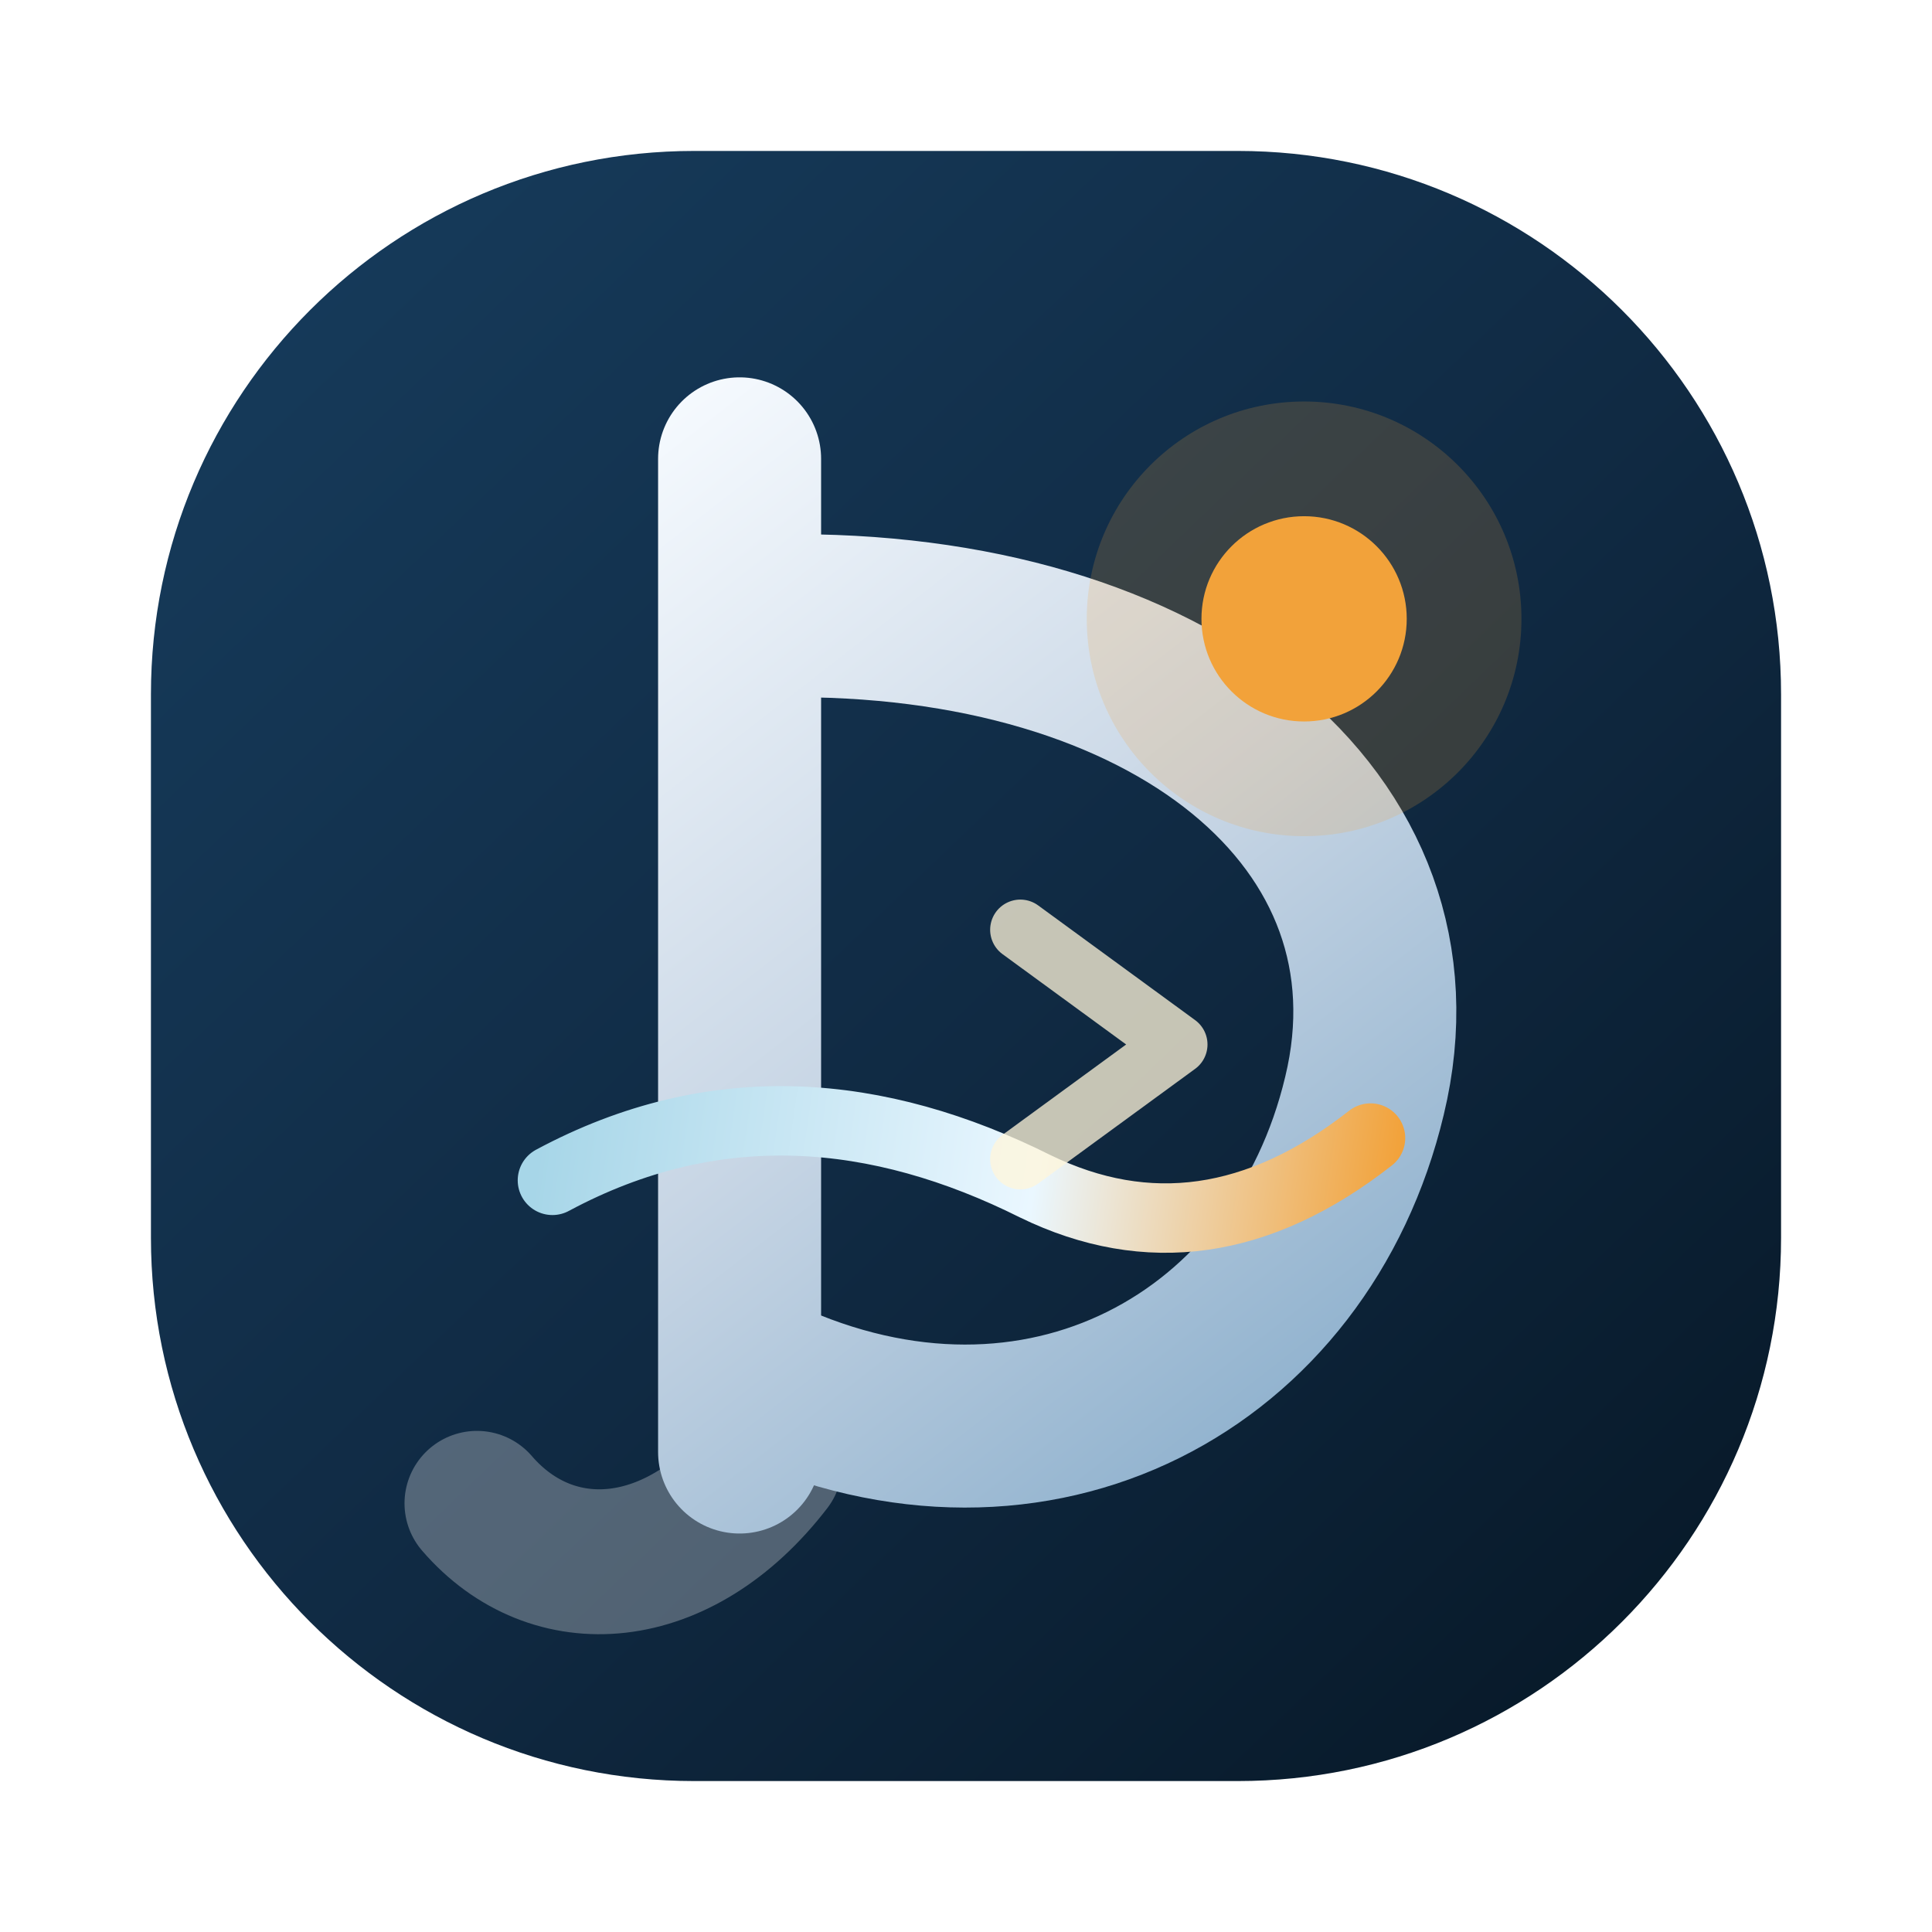
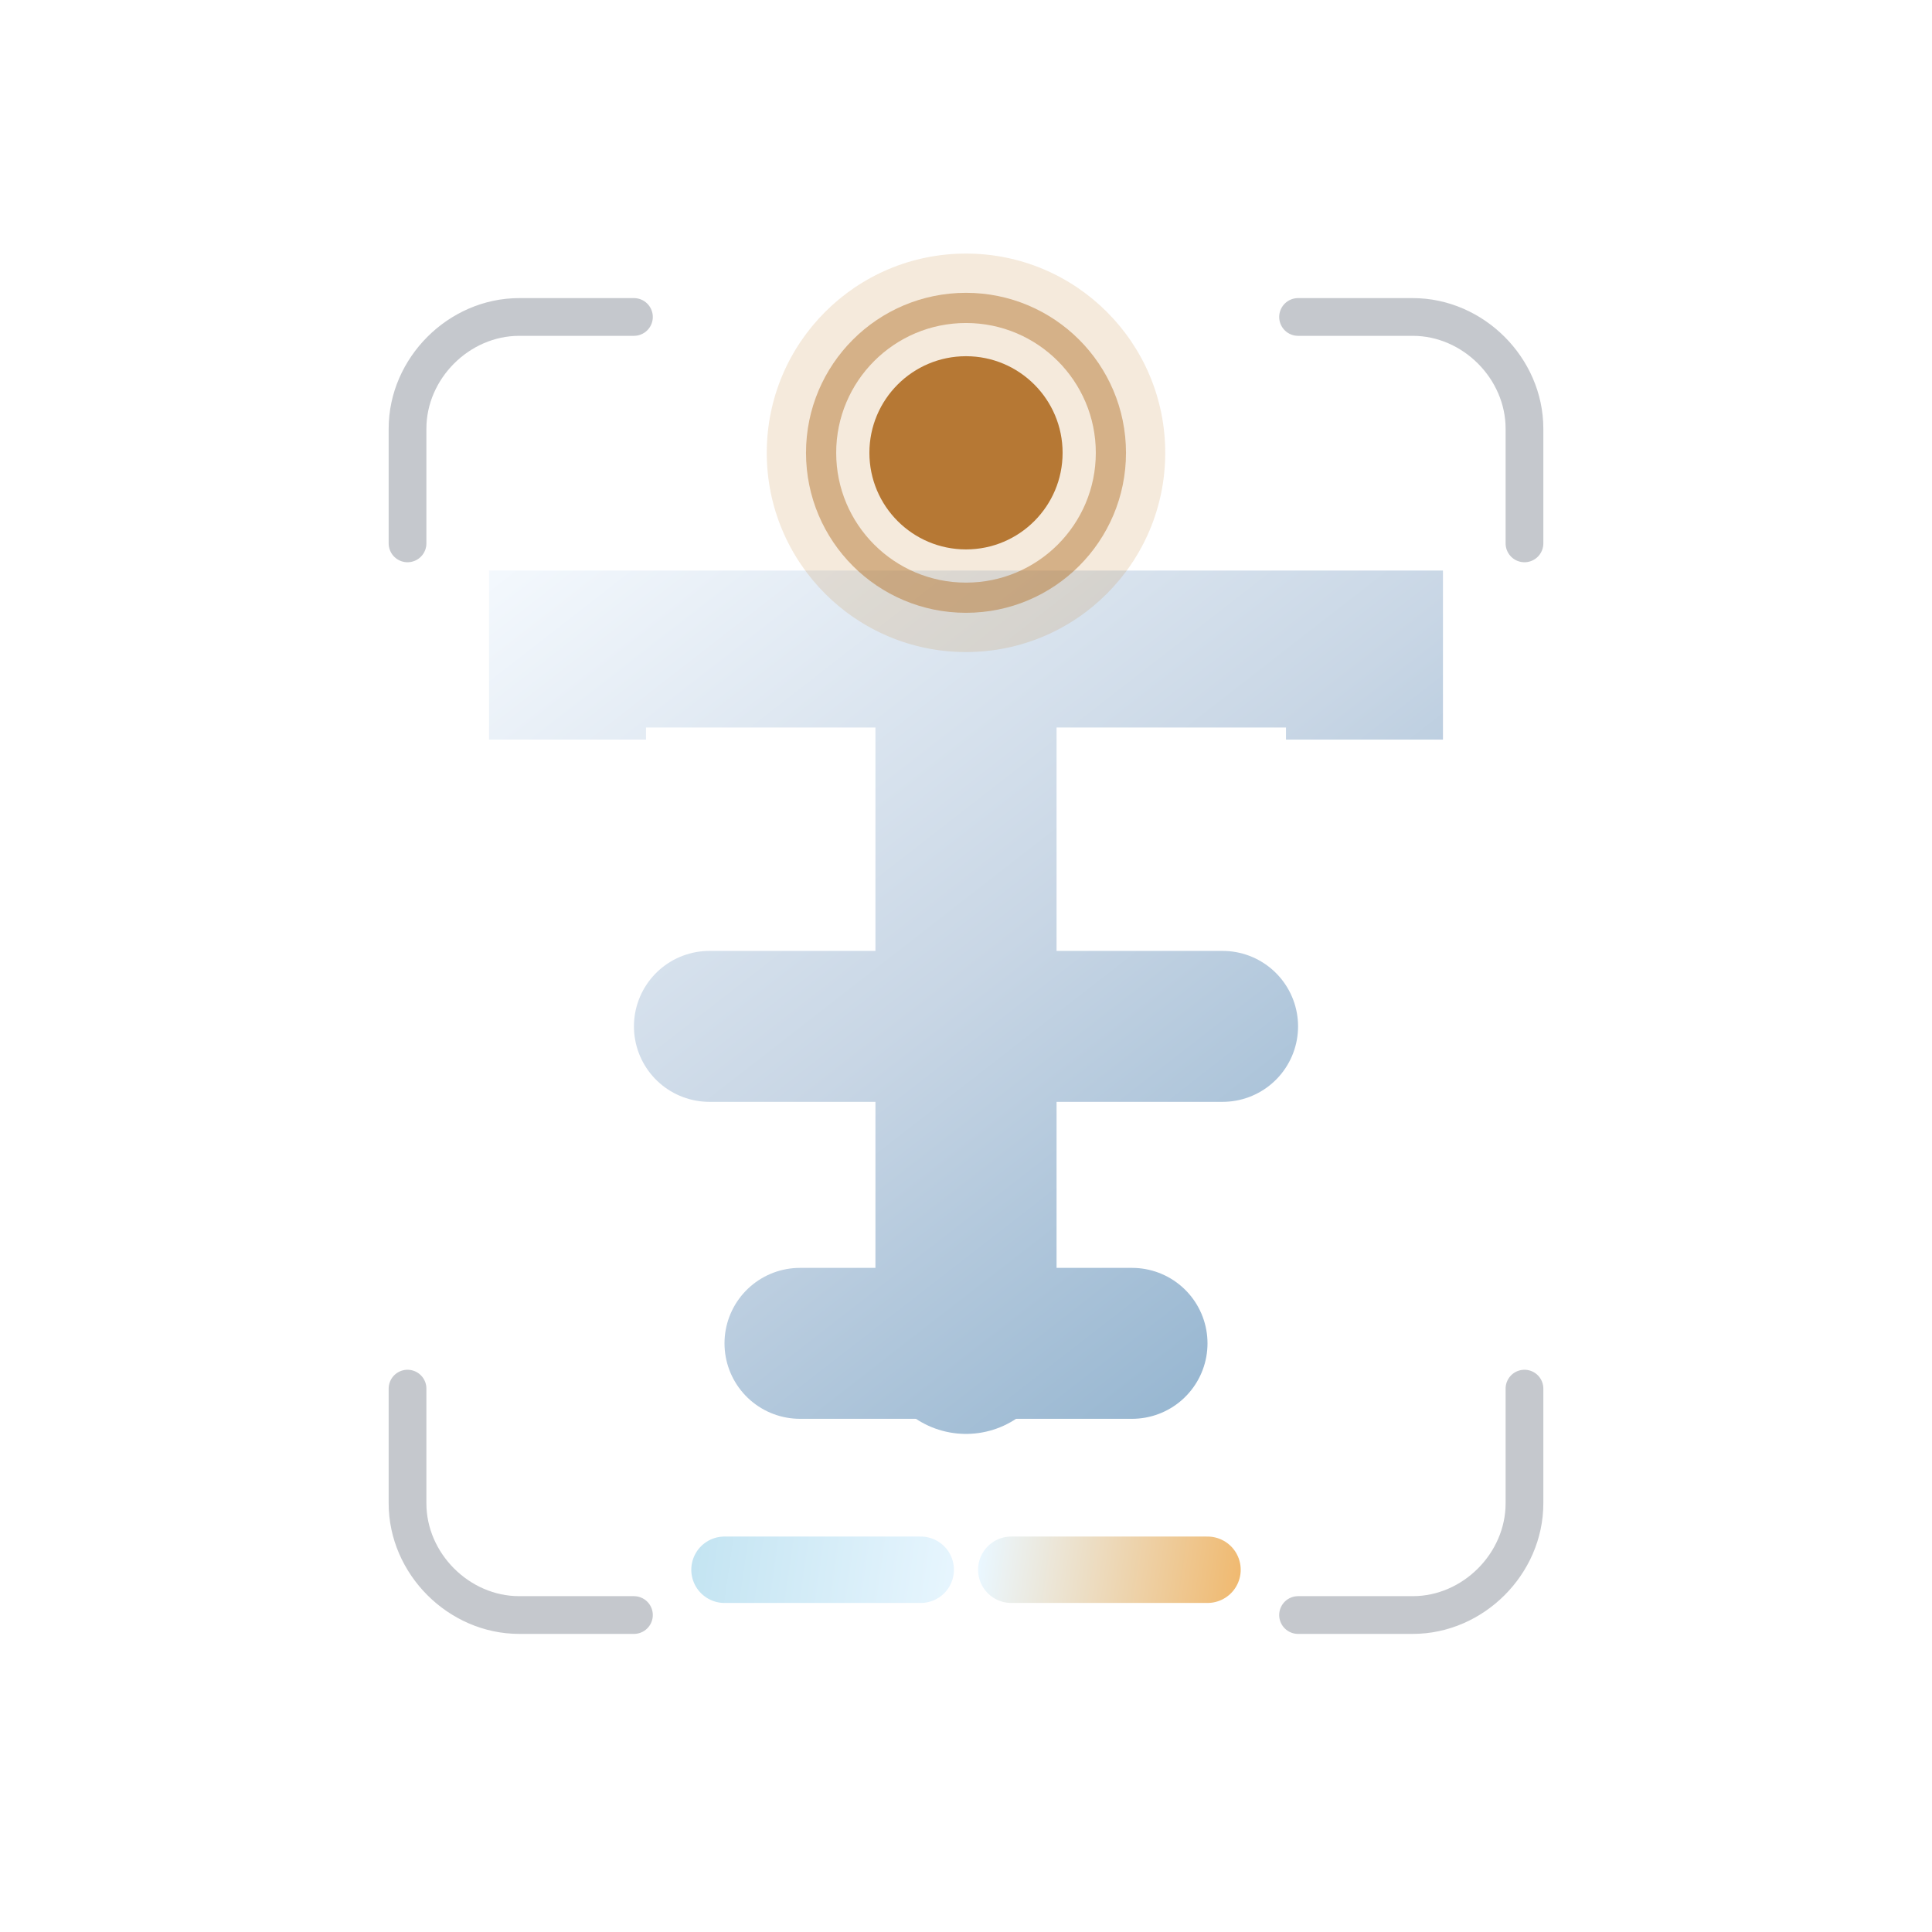
<svg xmlns="http://www.w3.org/2000/svg" viewBox="0 0 64 64" fill="none">
-   <rect x="5" y="5" width="54" height="54" rx="18" fill="url(#shell)" />
-   <path d="M25.5 48.5C22.5 52.4 18.3 52.7 15.8 49.8" stroke="rgba(255,255,255,0.28)" stroke-width="4.8" stroke-linecap="round" />
-   <path d="M24.5 15.2V48.1" stroke="url(#stroke)" stroke-width="5.4" stroke-linecap="round" />
-   <path d="M25.8 20.4C38.8 20.2 47.4 27.2 45.2 36.3C43.1 45.1 34.4 49.9 25.3 45.7" stroke="url(#stroke)" stroke-width="5.4" stroke-linecap="round" stroke-linejoin="round" />
-   <path d="M18.3 39.1C23.7 36.2 29.1 36.7 34.3 39.3C38 41.1 41.7 40.6 45.4 37.7" stroke="url(#water)" stroke-width="2.3" stroke-linecap="round" />
-   <path d="M33.8 30.8L39 34.6L33.8 38.4" stroke="rgba(255,246,218,0.76)" stroke-width="2" stroke-linecap="round" stroke-linejoin="round" />
-   <circle cx="43.2" cy="20.5" r="7.2" fill="#F2A23A" opacity="0.18" />
-   <circle cx="43.2" cy="20.5" r="3.4" fill="#F2A23A" />
+   <path d="M13.5 18V14.2C13.5 12.2 15.2 10.5 17.2 10.5H21M43 10.5H46.8C48.8 10.5 50.5 12.2 50.5 14.2V18M13.5 46V49.8C13.5 51.8 15.2 53.5 17.2 53.5H21M43 53.5H46.8C48.8 53.5 50.5 51.8 50.5 49.8V46" stroke="rgba(24,36,58,0.25)" stroke-width="1.25" stroke-linecap="round" />
+   <path d="M18.8 24.5V21.5H45.2V24.5" stroke="url(#stroke)" stroke-width="5.2" stroke-linejoin="miter" />
+   <path d="M23.5 34H40.5" stroke="url(#stroke)" stroke-width="5" stroke-linecap="round" />
+   <path d="M26.5 44.5H37.5" stroke="url(#stroke)" stroke-width="5" stroke-linecap="round" />
+   <path d="M32 44.5V23" stroke="url(#stroke)" stroke-width="6" stroke-linecap="round" />
+   <path d="M24 52H30.5M33.5 52H40" stroke="url(#water)" stroke-width="2.2" stroke-linecap="round" />
+   <circle cx="32" cy="15" r="6.6" fill="#C68A3C" opacity="0.18" />
+   <circle cx="32" cy="15" r="4.8" fill="none" stroke="#B67834" opacity="0.5" />
+   <circle cx="32" cy="15" r="3.2" fill="#B67834" />
  <defs>
-     <linearGradient id="shell" x1="9" y1="7" x2="57" y2="57" gradientUnits="userSpaceOnUse">
-       <stop stop-color="#163B5B" />
-       <stop offset="0.52" stop-color="#102A43" />
-       <stop offset="1" stop-color="#071827" />
-     </linearGradient>
    <linearGradient id="stroke" x1="20" y1="14" x2="48" y2="50" gradientUnits="userSpaceOnUse">
      <stop stop-color="#F7FBFF" />
      <stop offset="0.48" stop-color="#C8D6E5" />
      <stop offset="1" stop-color="#7FA7C7" />
    </linearGradient>
    <linearGradient id="water" x1="18" y1="37" x2="46" y2="41" gradientUnits="userSpaceOnUse">
      <stop stop-color="#A7D6E8" />
      <stop offset="0.58" stop-color="#EAF7FF" />
      <stop offset="1" stop-color="#F2A23A" />
    </linearGradient>
  </defs>
</svg>
